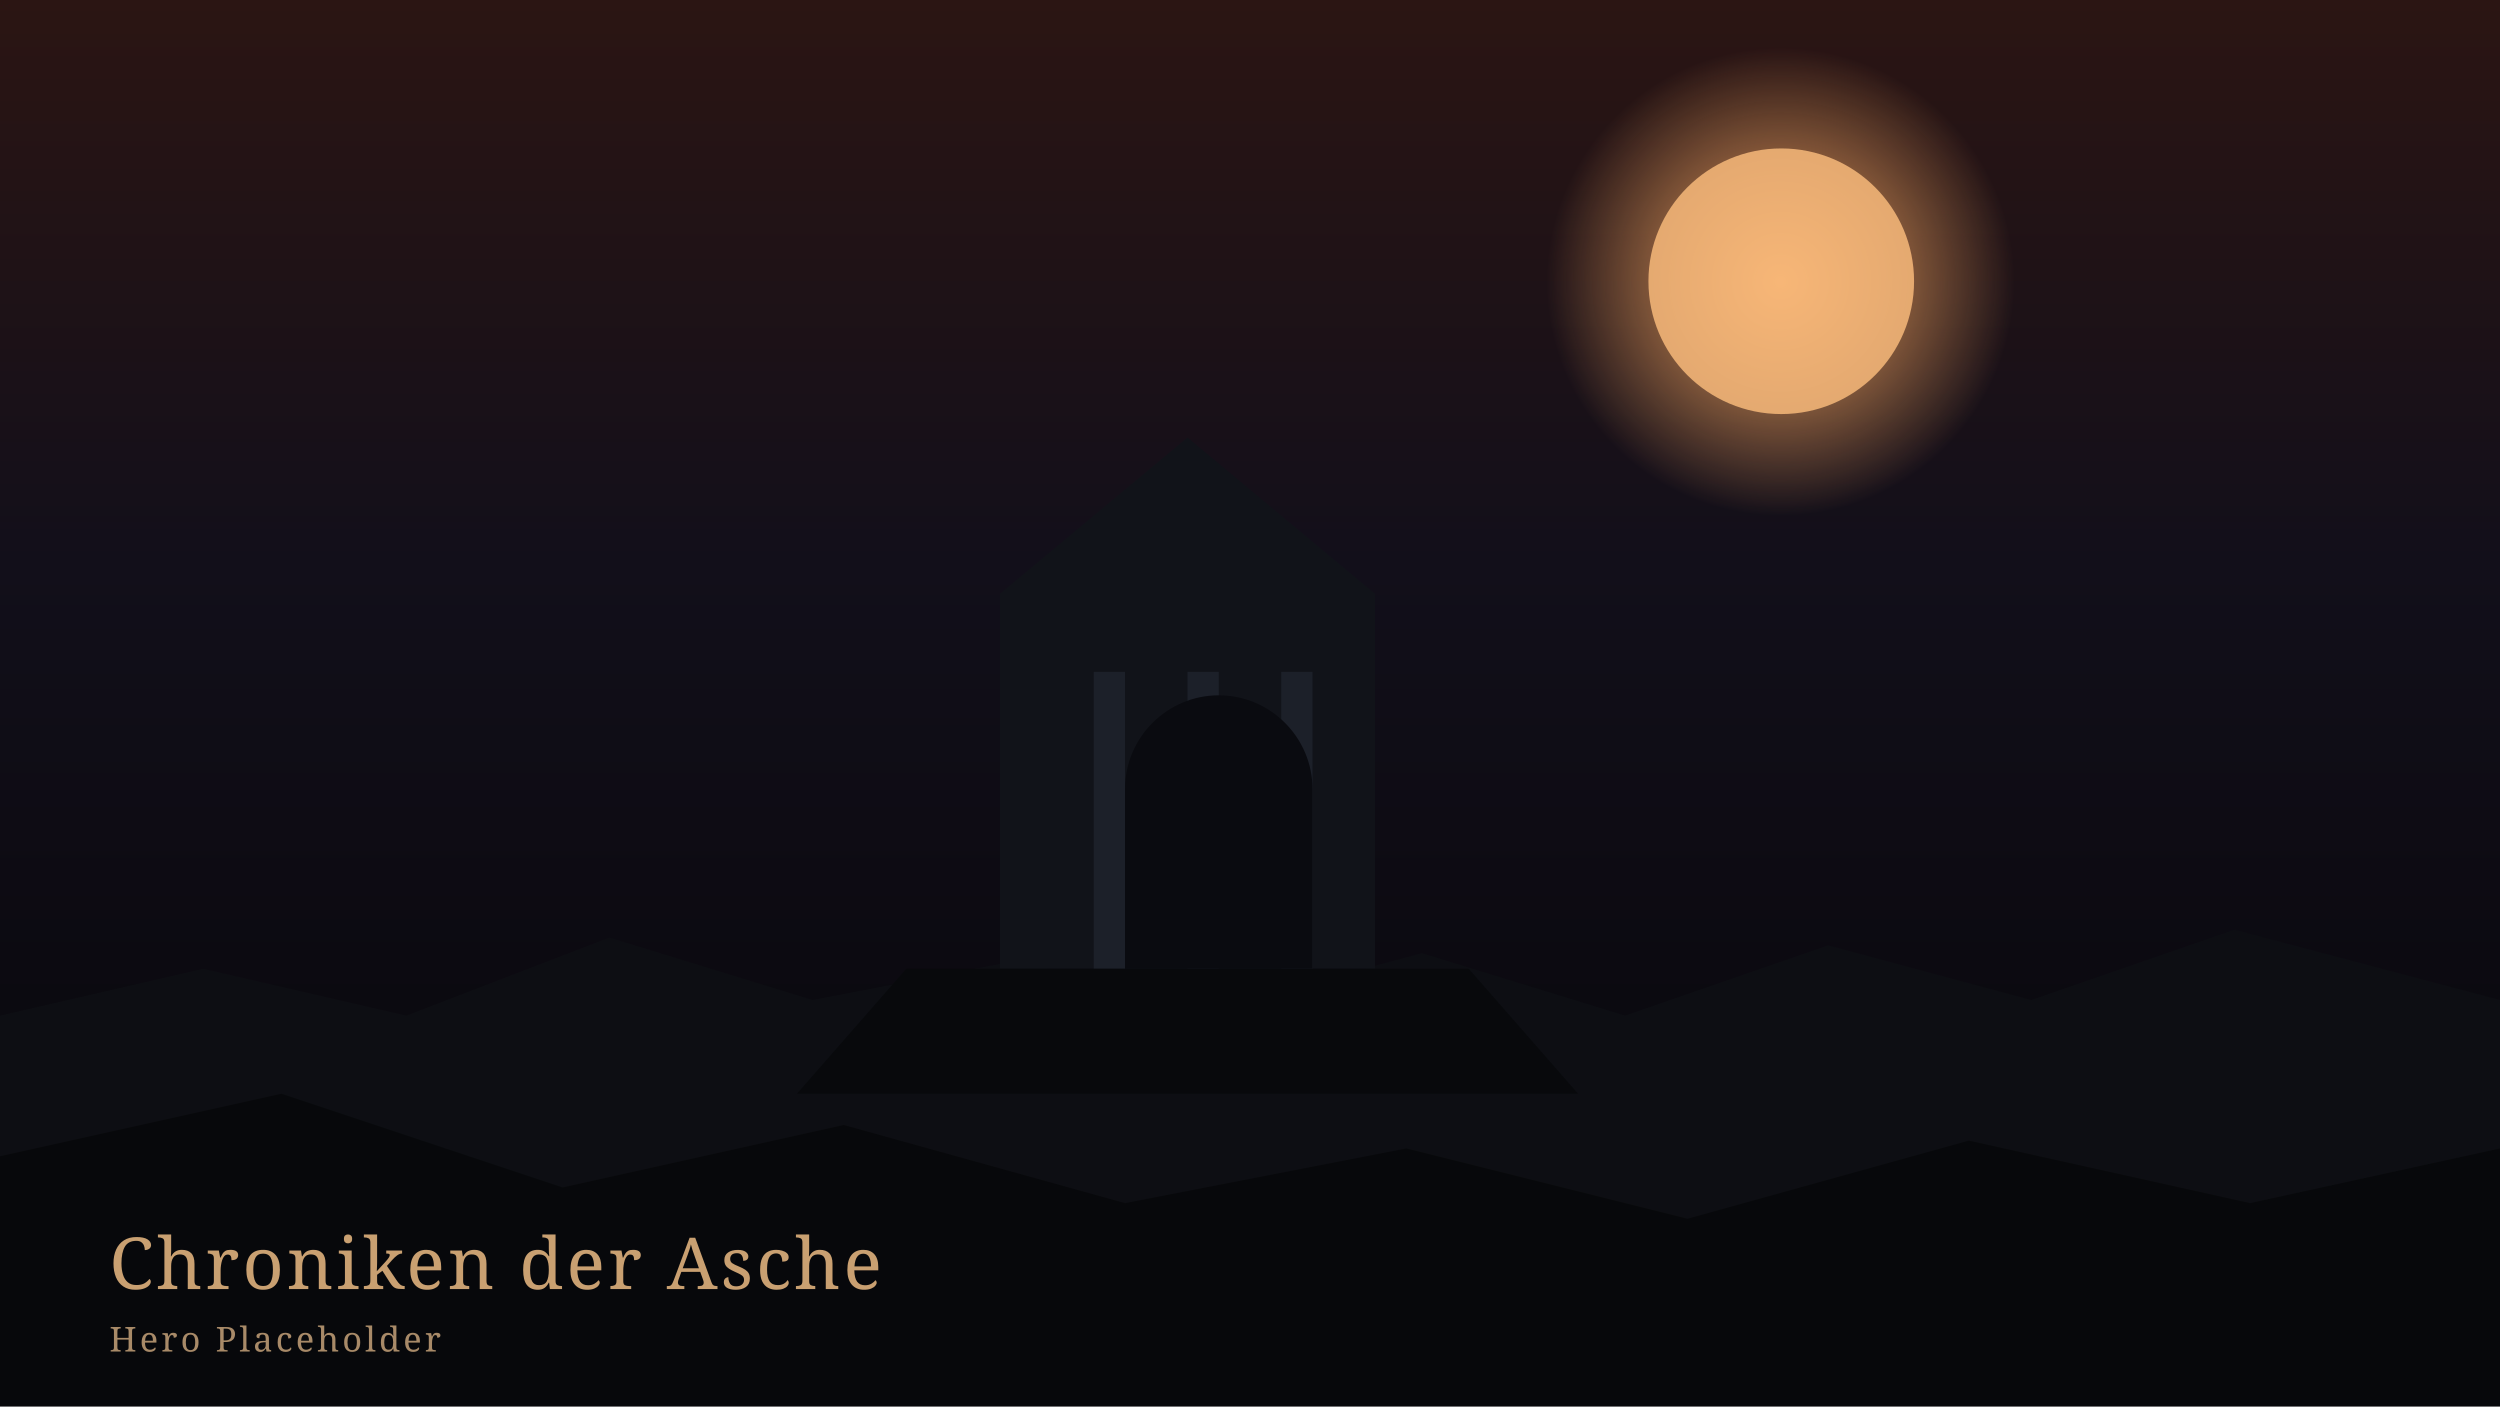
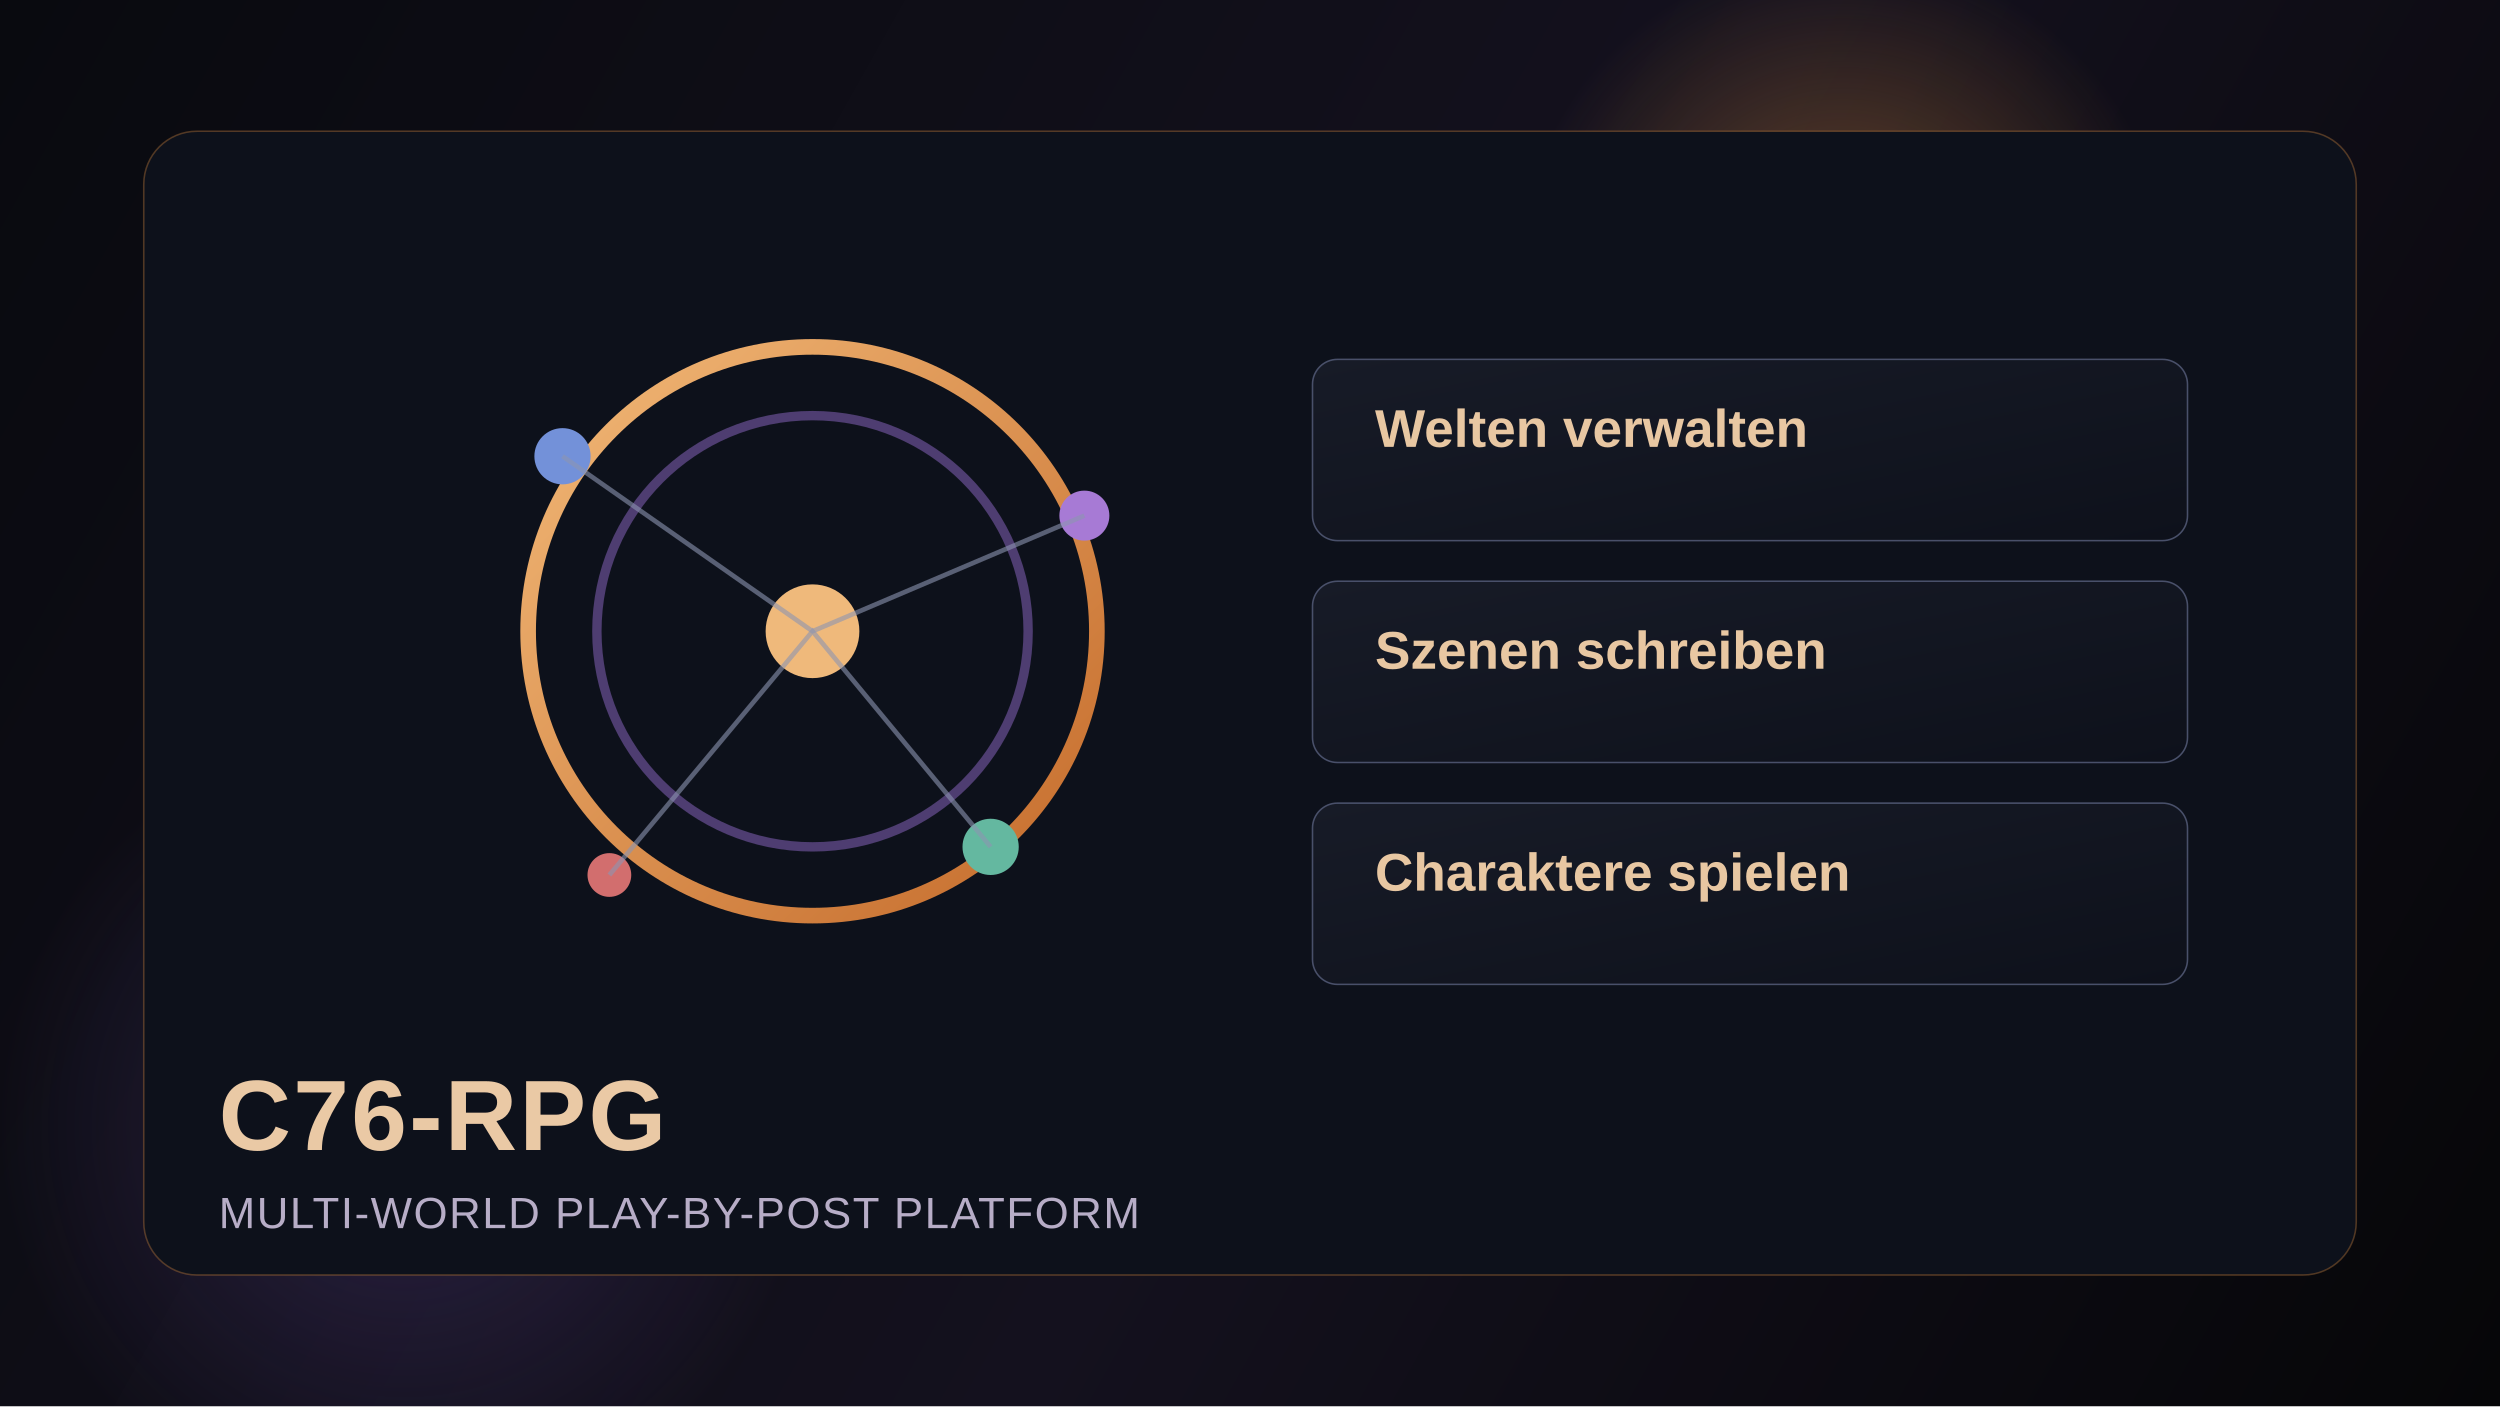
<svg xmlns="http://www.w3.org/2000/svg" width="1600" height="900" viewBox="0 0 1600 900" fill="none">
  <defs>
-     <linearGradient id="sky" x1="800" y1="0" x2="800" y2="900" gradientUnits="userSpaceOnUse">
-       <stop stop-color="#2B1513" />
-       <stop offset="0.4" stop-color="#120F1A" />
-       <stop offset="1" stop-color="#050507" />
+     <linearGradient id="bg" x1="0" y1="0" x2="1600" y2="900" gradientUnits="userSpaceOnUse">
+       <stop stop-color="#090A0F" />
+       <stop offset="0.55" stop-color="#14111E" />
+       <stop offset="1" stop-color="#060608" />
    </linearGradient>
-     <radialGradient id="moon" cx="0" cy="0" r="1" gradientUnits="userSpaceOnUse" gradientTransform="translate(1140 180) rotate(90) scale(150)">
-       <stop stop-color="#F9A963" />
-       <stop offset="1" stop-color="#F9A963" stop-opacity="0" />
+     <radialGradient id="glowA" cx="0" cy="0" r="1" gradientUnits="userSpaceOnUse" gradientTransform="translate(1180 180) rotate(90) scale(210)">
+       <stop stop-color="#D58A3E" stop-opacity="0.45" />
+       <stop offset="1" stop-color="#D58A3E" stop-opacity="0" />
    </radialGradient>
+     <radialGradient id="glowB" cx="0" cy="0" r="1" gradientUnits="userSpaceOnUse" gradientTransform="translate(260 720) rotate(90) scale(260)">
+       <stop stop-color="#6C4FA8" stop-opacity="0.3" />
+       <stop offset="1" stop-color="#6C4FA8" stop-opacity="0" />
+     </radialGradient>
+     <linearGradient id="card" x1="0" y1="0" x2="1" y2="1">
+       <stop stop-color="#171B27" />
+       <stop offset="1" stop-color="#0E111B" />
+     </linearGradient>
+     <linearGradient id="portal" x1="0" y1="0" x2="1" y2="1">
+       <stop stop-color="#F2B978" />
+       <stop offset="1" stop-color="#C46A2A" />
+     </linearGradient>
  </defs>
-   <rect width="1600" height="900" fill="url(#sky)" />
-   <rect width="1600" height="900" fill="url(#moon)" />
-   <circle cx="1140" cy="180" r="85" fill="#F7B87B" fill-opacity="0.85" />
-   <path d="M0 650L130 620L260 650L390 600L520 640L650 615L780 645L910 610L1040 650L1170 605L1300 640L1430 595L1600 640V900H0V650Z" fill="#0D0E13" />
-   <path d="M640 380L760 280L880 380V620H640V380Z" fill="#111319" />
-   <rect x="700" y="430" width="20" height="190" fill="#1C2029" />
-   <rect x="760" y="430" width="20" height="190" fill="#1C2029" />
-   <rect x="820" y="430" width="20" height="190" fill="#1C2029" />
-   <path d="M580 620H940L1010 700H510L580 620Z" fill="#08090C" />
-   <path d="M720 505C720 472 747 445 780 445C813 445 840 472 840 505V620H720V505Z" fill="#0A0B10" />
-   <path d="M0 740L180 700L360 760L540 720L720 770L900 735L1080 780L1260 730L1440 770L1600 735V900H0V740Z" fill="#07080B" fill-opacity="0.9" />
-   <text x="70" y="825" fill="#C9A071" font-family="serif" font-size="46" letter-spacing="2">Chroniken der Asche</text>
-   <text x="70" y="865" fill="#A88A68" font-family="serif" font-size="22" letter-spacing="2">Hero Placeholder</text>
+   <rect width="1600" height="900" fill="url(#bg)" />
+   <rect width="1600" height="900" fill="url(#glowA)" />
+   <rect width="1600" height="900" fill="url(#glowB)" />
+   <rect x="92" y="84" width="1416" height="732" rx="34" fill="#0D111B" stroke="#A96E36" stroke-opacity="0.45" />
+   <circle cx="520" cy="404" r="182" fill="none" stroke="url(#portal)" stroke-width="10" />
+   <circle cx="520" cy="404" r="138" fill="none" stroke="#8461B8" stroke-opacity="0.55" stroke-width="6" />
+   <circle cx="520" cy="404" r="30" fill="#EFB97B" />
+   <circle cx="360" cy="292" r="18" fill="#7391D9" />
+   <circle cx="694" cy="330" r="16" fill="#A77AD5" />
+   <circle cx="634" cy="542" r="18" fill="#64B8A0" />
+   <circle cx="390" cy="560" r="14" fill="#D26E6E" />
+   <path d="M360 292L520 404L694 330" stroke="#8C95B0" stroke-opacity="0.6" stroke-width="3" />
+   <path d="M390 560L520 404L634 542" stroke="#8C95B0" stroke-opacity="0.6" stroke-width="3" />
+   <rect x="840" y="230" width="560" height="116" rx="16" fill="url(#card)" stroke="#49506A" />
+   <rect x="840" y="372" width="560" height="116" rx="16" fill="url(#card)" stroke="#49506A" />
+   <rect x="840" y="514" width="560" height="116" rx="16" fill="url(#card)" stroke="#49506A" />
+   <text x="880" y="286" fill="#E8C7A2" font-family="Arial, sans-serif" font-size="34" font-weight="700">Welten verwalten</text>
+   <text x="880" y="428" fill="#E8C7A2" font-family="Arial, sans-serif" font-size="34" font-weight="700">Szenen schreiben</text>
+   <text x="880" y="570" fill="#E8C7A2" font-family="Arial, sans-serif" font-size="34" font-weight="700">Charaktere spielen</text>
+   <text x="140" y="736" fill="#EAC9A5" font-family="Arial, sans-serif" font-size="64" font-weight="700" letter-spacing="1.5">C76-RPG</text>
+   <text x="140" y="786" fill="#B7ADC7" font-family="Arial, sans-serif" font-size="28" letter-spacing="1">MULTI-WORLD PLAY-BY-POST PLATFORM</text>
</svg>
